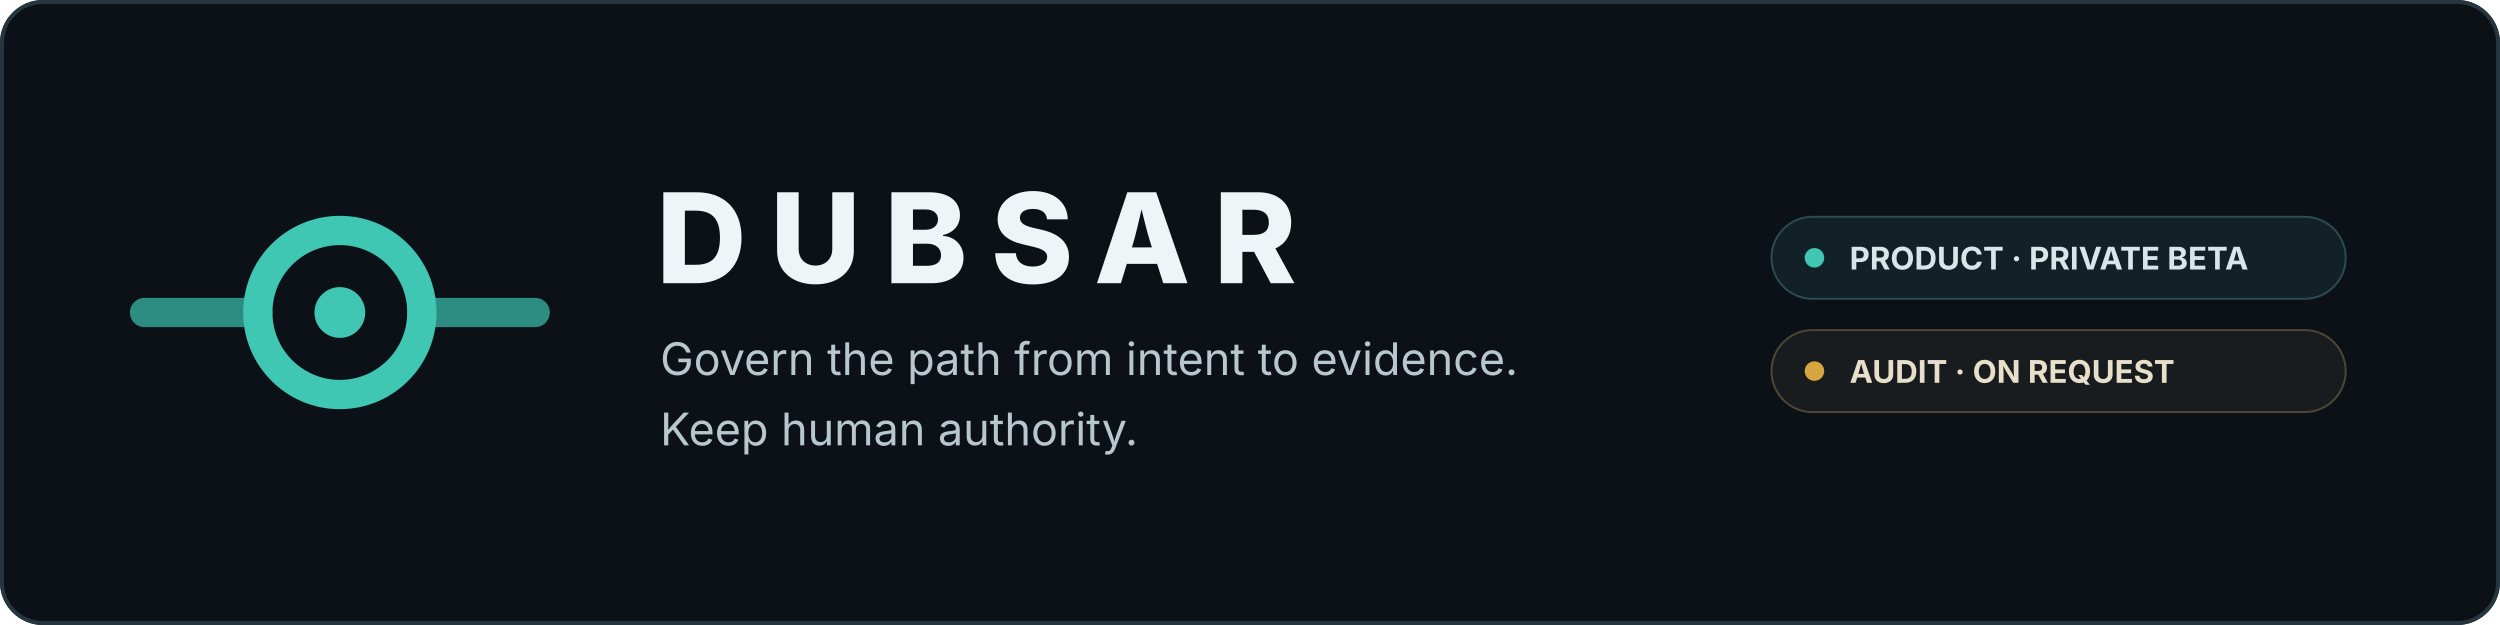
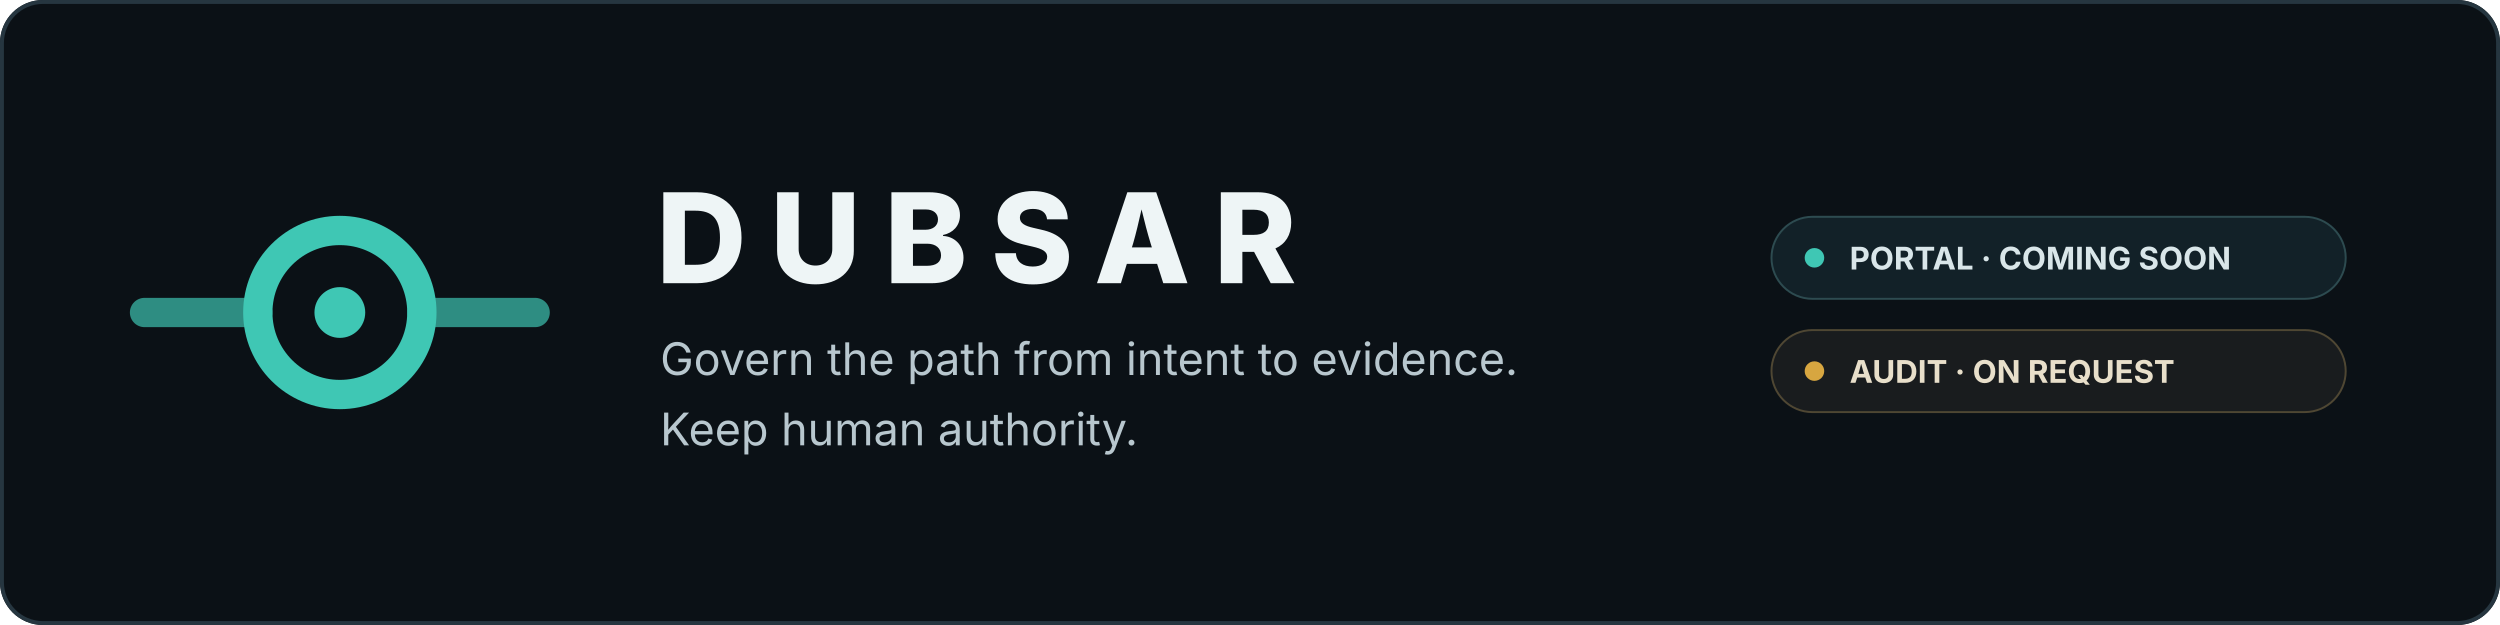
<svg xmlns="http://www.w3.org/2000/svg" viewBox="0 0 1280 320" width="1280" height="320" role="img" aria-labelledby="title desc">
  <style>text{font-family:Inter,ui-sans-serif,system-ui,-apple-system,BlinkMacSystemFont,"Segoe UI",sans-serif}</style>
  <rect width="1280" height="320" rx="22" fill="#0b1116" />
  <rect x="1" y="1" width="1278" height="318" rx="21" fill="none" stroke="#263640" stroke-width="2" />
  <g transform="translate(74 90)">
    <path d="M0 70H58" fill="none" stroke="#3fc7b4" stroke-width="15" stroke-linecap="round" opacity=".68" />
    <path d="M142 70H200" fill="none" stroke="#3fc7b4" stroke-width="15" stroke-linecap="round" opacity=".68" />
    <circle cx="100" cy="70" r="42" fill="none" stroke="#3fc7b4" stroke-width="15" />
    <circle cx="100" cy="70" r="13" fill="#3fc7b4" />
  </g>
  <text x="336" y="145" fill="#eef5f6" font-size="64" font-weight="760" letter-spacing="12">DUBSAR</text>
  <text x="338" y="192" fill="#b8c7ce" font-size="23">Govern the path from intent to evidence.</text>
  <text x="338" y="228" fill="#b8c7ce" font-size="23">Keep human authority.</text>
  <g transform="translate(907 111)">
    <rect width="294" height="42" rx="21" fill="#122128" stroke="#2d4b50" />
    <circle cx="22" cy="21" r="5" fill="#3fc7b4" />
-     <text x="40" y="27" fill="#d9e6e9" font-size="16" font-weight="650">PRODUCT · PRIVATE BETA</text>
+     <text x="40" y="27" fill="#d9e6e9" font-size="16" font-weight="650">PORTAL · COMING SOON</text>
    <rect y="58" width="294" height="42" rx="21" fill="#191c1e" stroke="#4f4733" />
    <circle cx="22" cy="79" r="5" fill="#d7a640" />
    <text x="40" y="85" fill="#e8dfca" font-size="16" font-weight="650">AUDIT · ON REQUEST</text>
  </g>
</svg>
